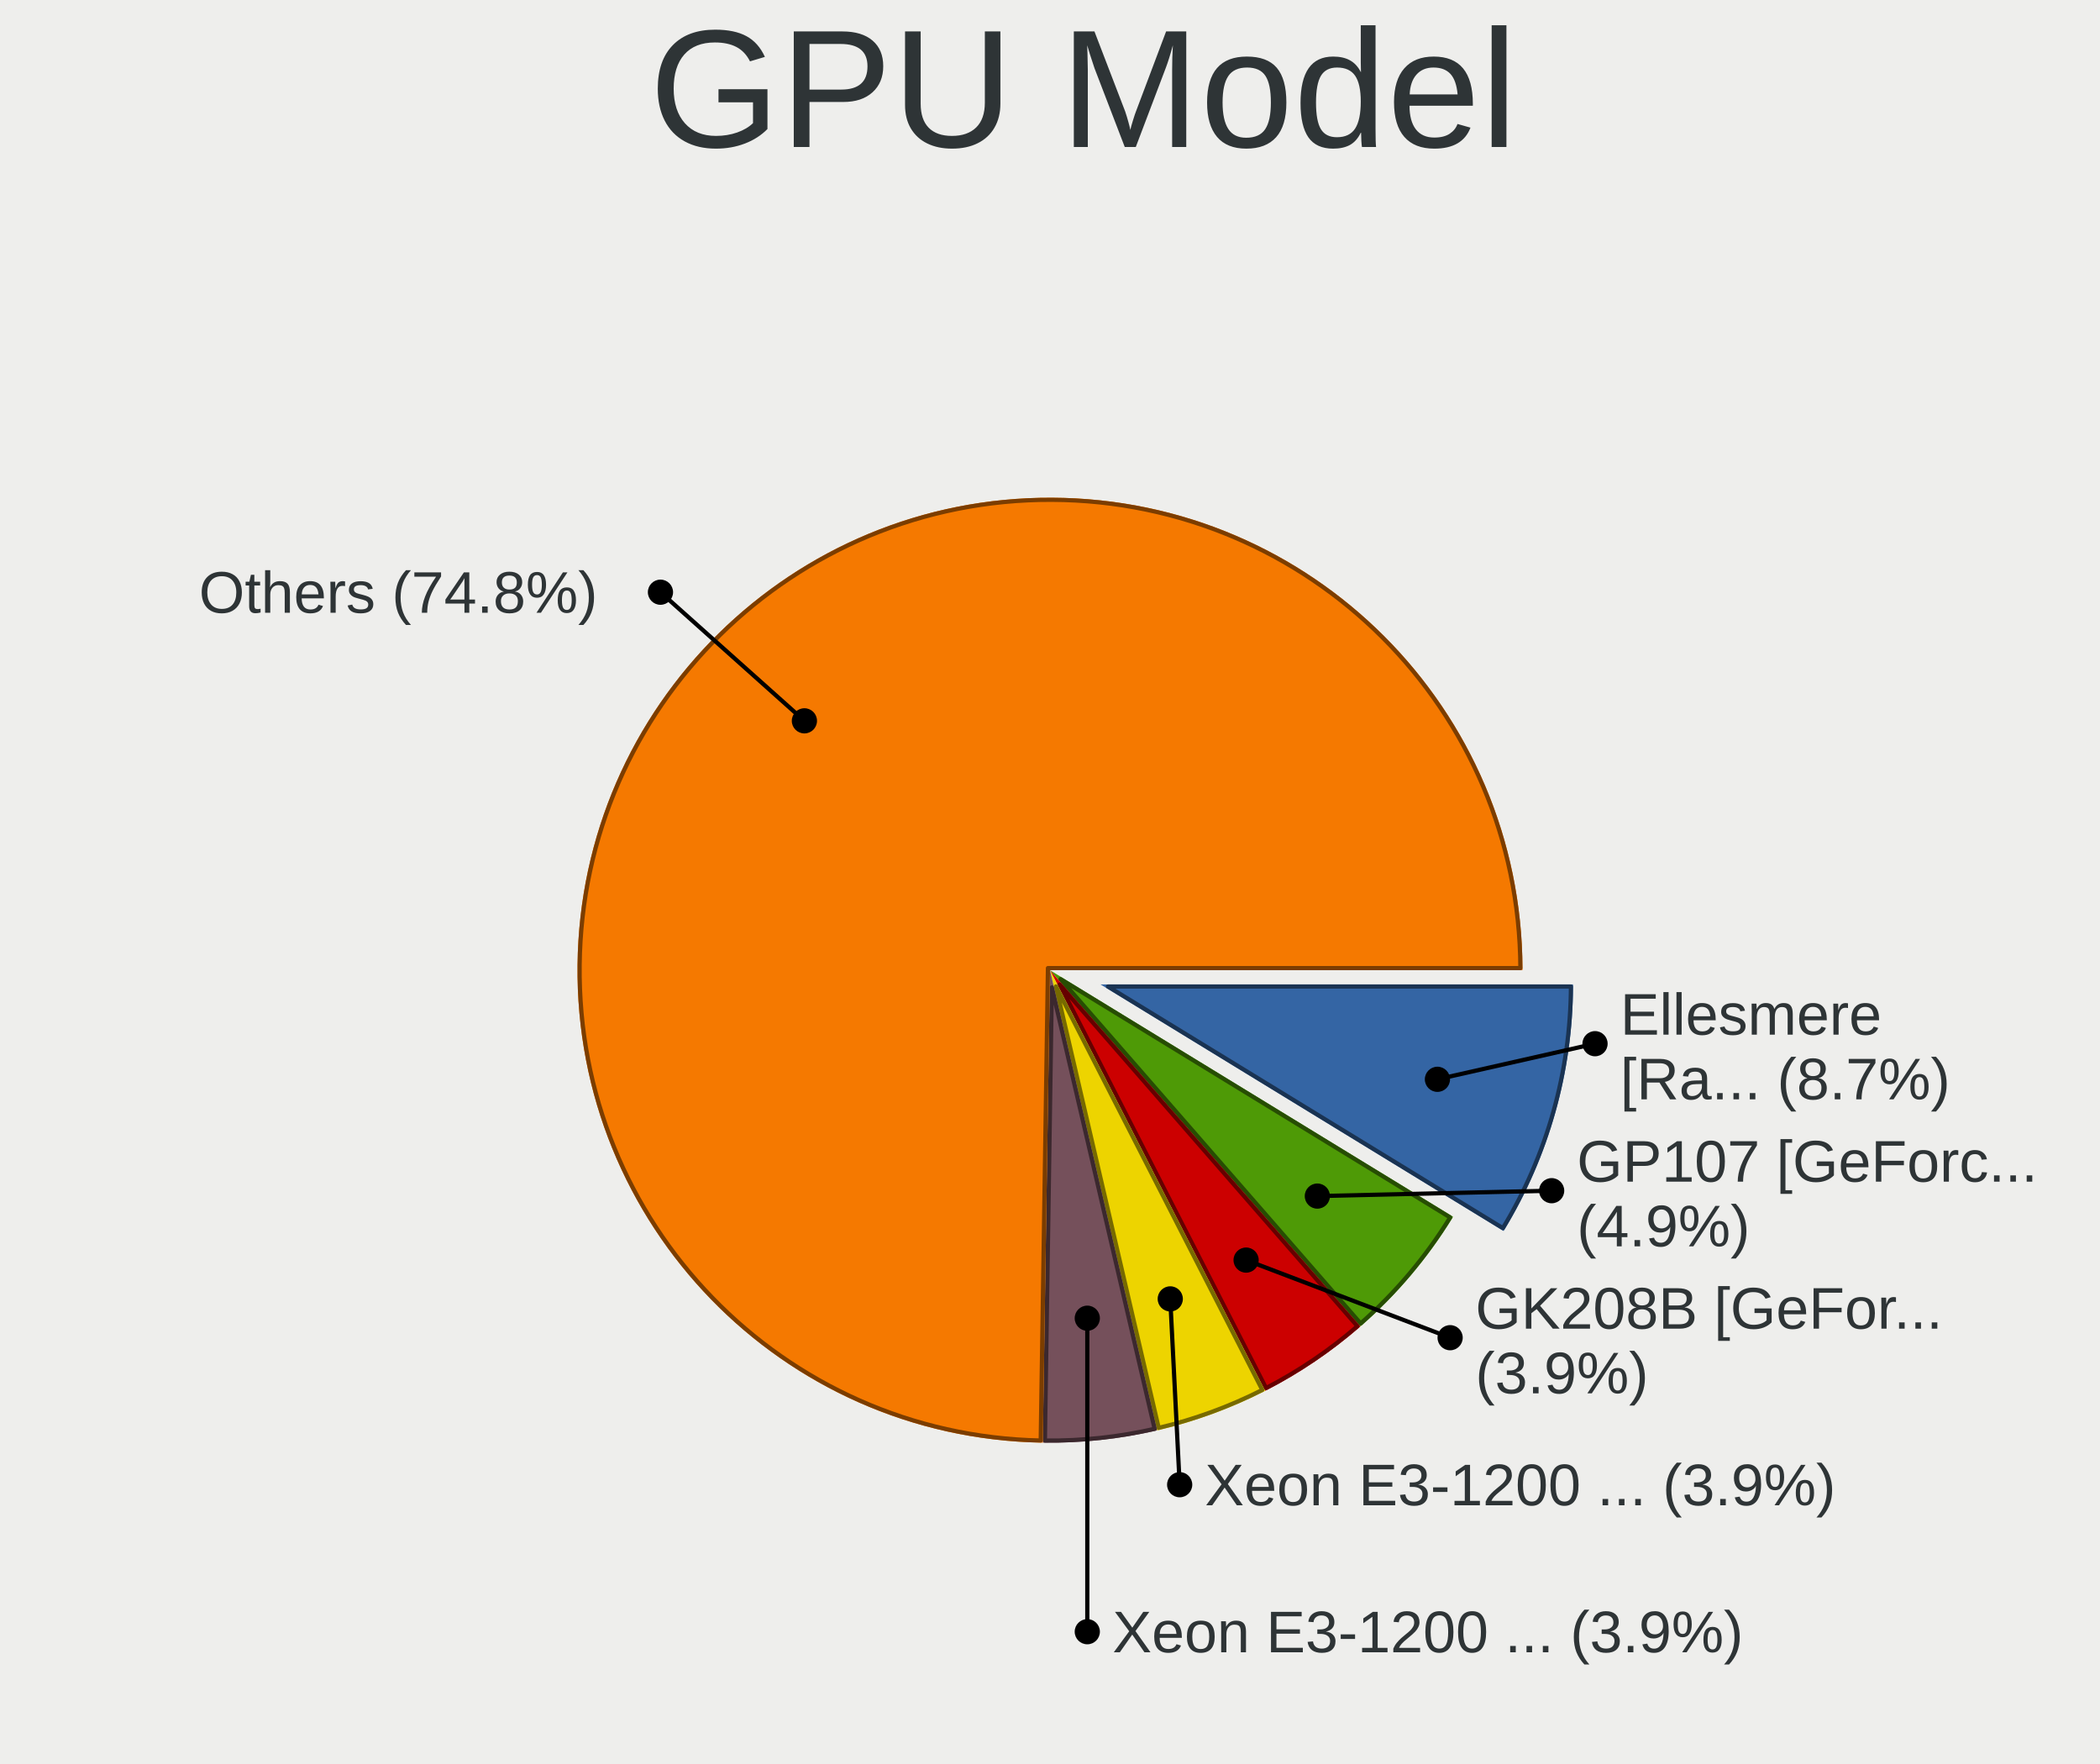
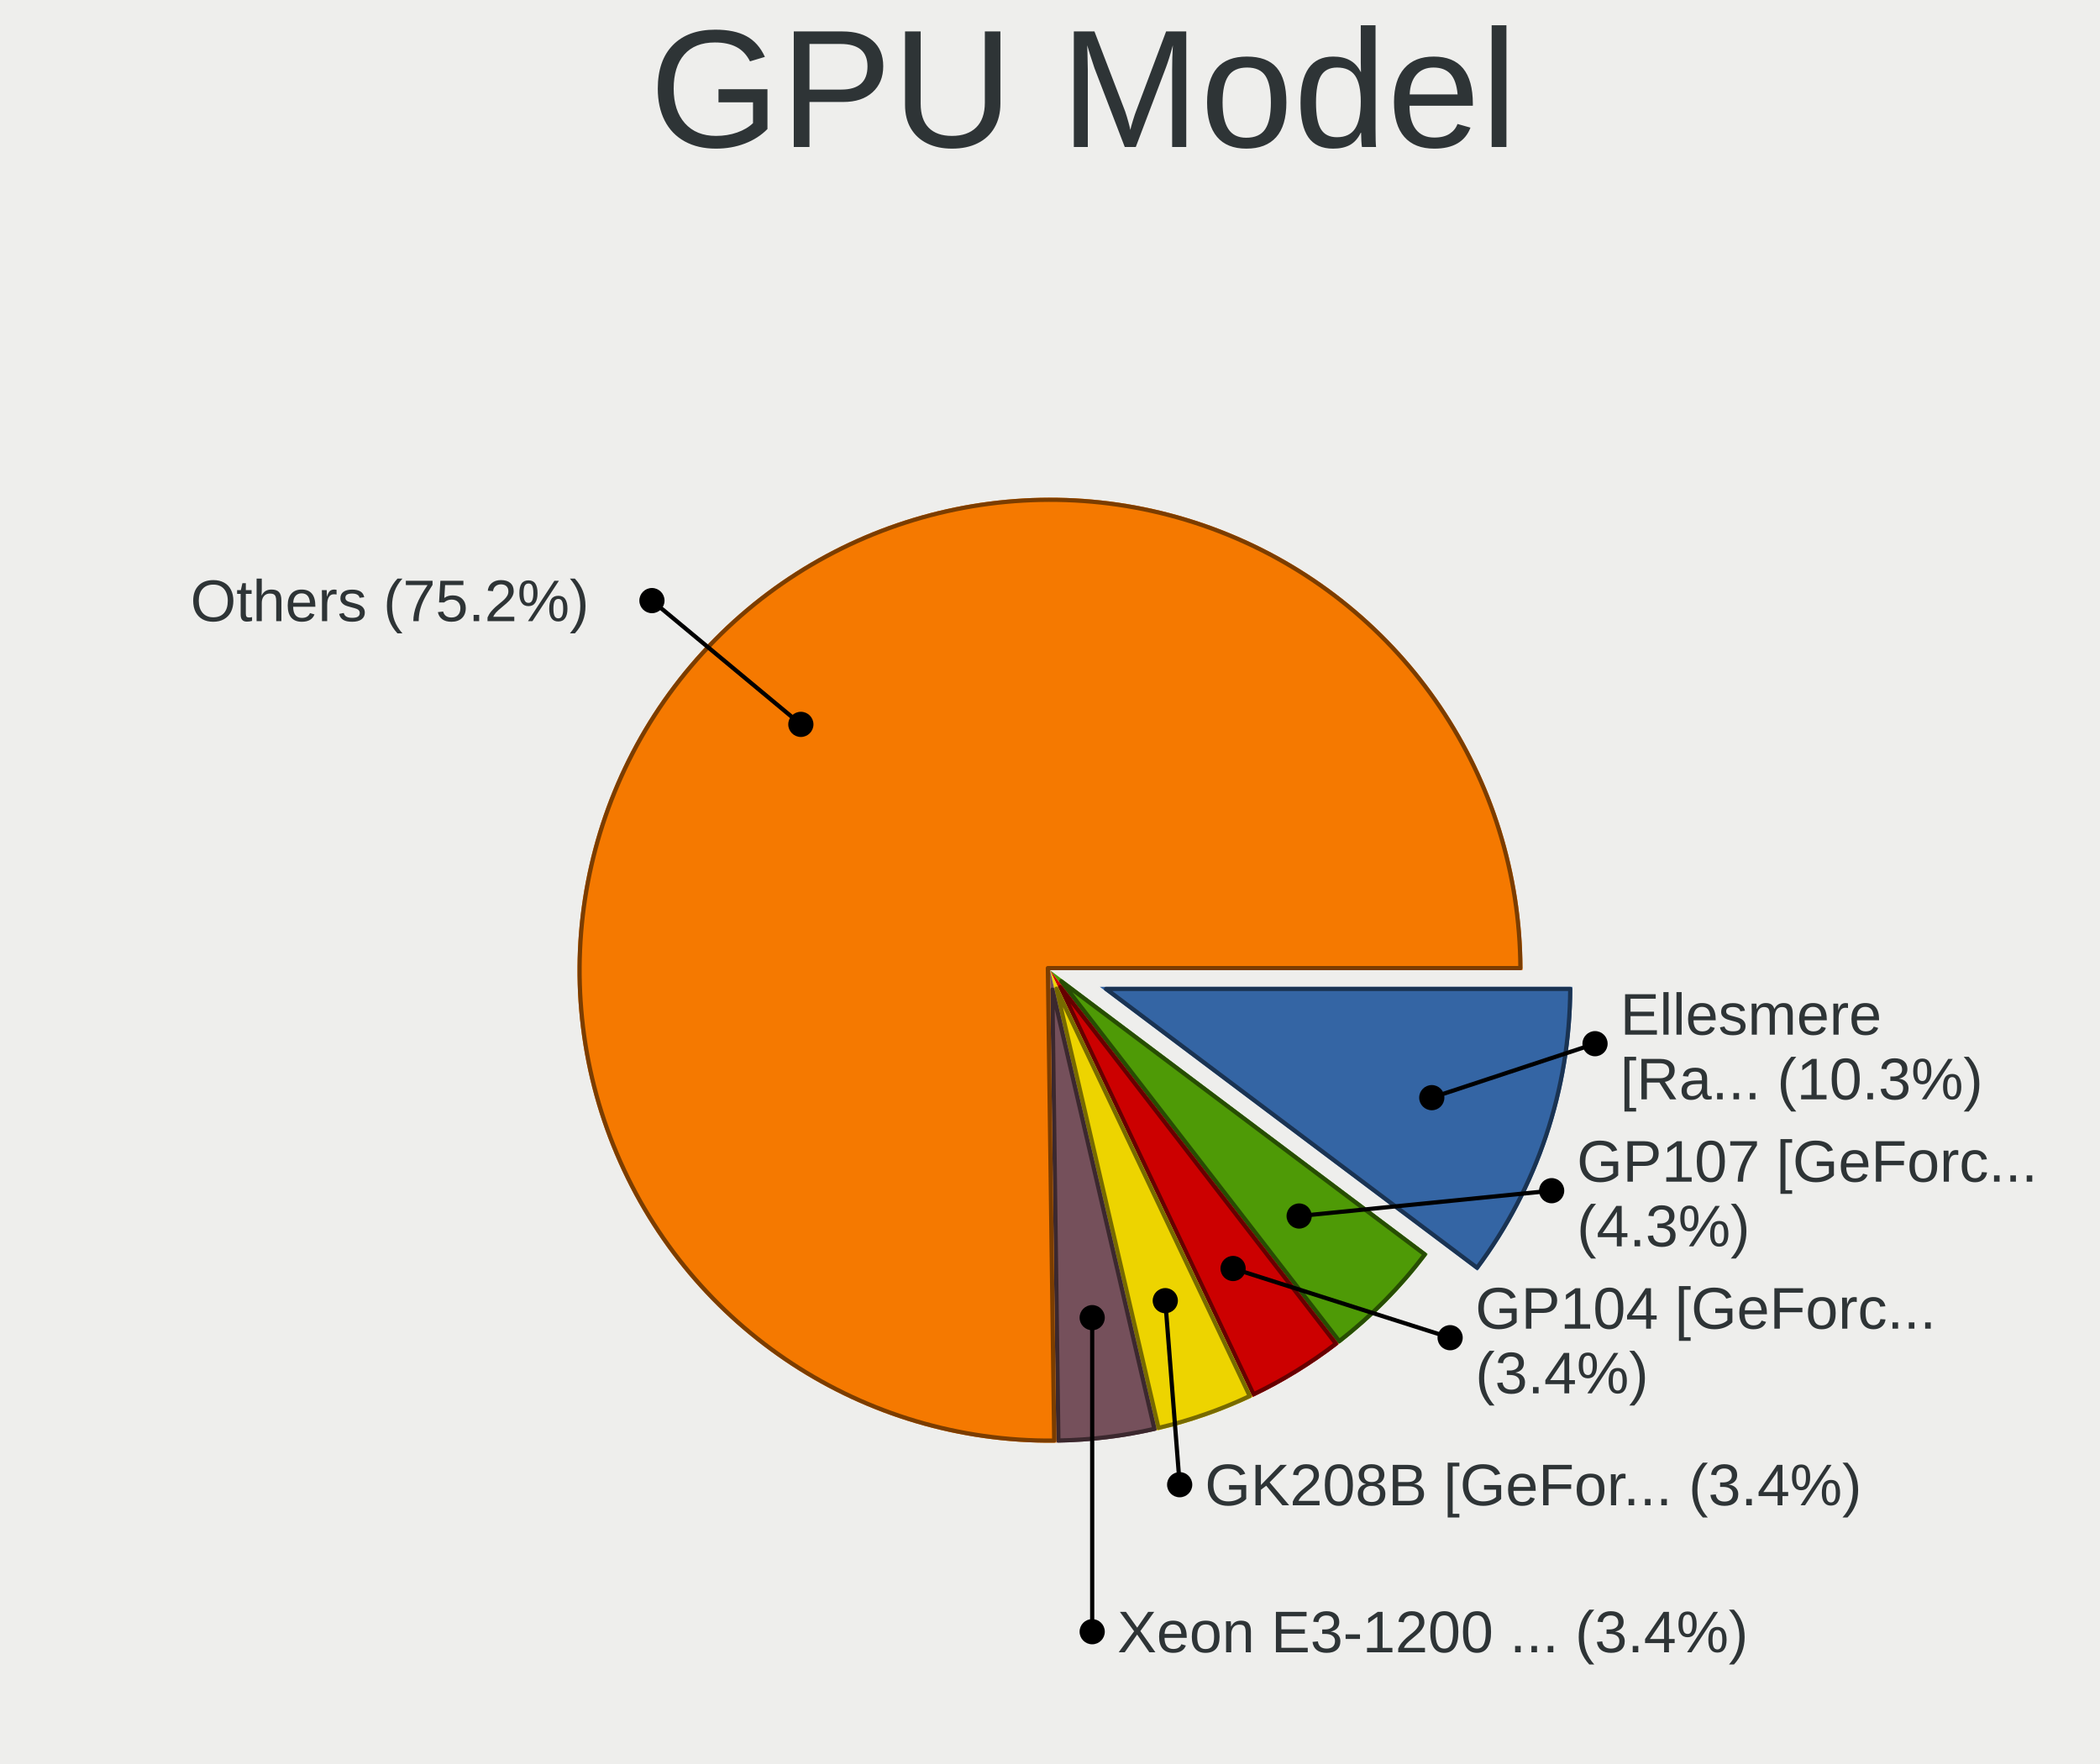
<svg xmlns="http://www.w3.org/2000/svg" width="500" height="420" version="1.0" id="ezcGraph">
  <defs />
  <g id="ezcGraphChart" color-rendering="optimizeQuality" shape-rendering="geometricPrecision" text-rendering="optimizeLegibility">
    <path d=" M 0,420 L 0,0 L 500,0 L 500,420 L 0,420 z " style="fill: #eeeeec; fill-opacity: 1.00; stroke: none;" id="ezcGraphPolygon_1" />
    <path d=" M 0,42 L 0,0 L 500,0 L 500,42 L 0,42 z " style="fill: #000000; fill-opacity: 0.00; stroke: none;" id="ezcGraphPolygon_2" />
-     <path d="M 262.03,234.39 L 374.53,234.39 A 112.50,112.50 0 0,1 358.00,293.10 z" style="fill: #3465a4; fill-opacity: 1.00; stroke: none; cursor: pointer;" id="ezcGraphCircleSector_4" />
-     <path d="M 263.81,234.89 L 374.03,234.89 A 112.00,112.00 0 0,1 357.83,292.41 z" style="fill: none; stroke: #1a3352; stroke-width: 1; stroke-opacity: 1.00; stroke-linecap: round; stroke-linejoin: round;" id="ezcGraphCircleSector_5" />
-     <path d="M 250.00,231.00 L 345.97,289.71 A 112.50,112.50 0 0,1 323.91,315.82 z" style="fill: #4e9a06; fill-opacity: 1.00; stroke: none; cursor: pointer;" id="ezcGraphCircleSector_6" />
-     <path d="M 252.51,233.12 L 345.28,289.87 A 112.00,112.00 0 0,1 323.96,315.11 z" style="fill: none; stroke: #274d03; stroke-width: 1; stroke-opacity: 1.00; stroke-linecap: round; stroke-linejoin: round;" id="ezcGraphCircleSector_7" />
-     <path d="M 250.00,231.00 L 323.91,315.82 A 112.50,112.50 0 0,1 301.23,331.16 z" style="fill: #cc0000; fill-opacity: 1.00; stroke: none; cursor: pointer;" id="ezcGraphCircleSector_8" />
-     <path d="M 252.30,234.40 L 323.20,315.77 A 112.00,112.00 0 0,1 301.44,330.49 z" style="fill: none; stroke: #660000; stroke-width: 1; stroke-opacity: 1.00; stroke-linecap: round; stroke-linejoin: round;" id="ezcGraphCircleSector_9" />
-     <path d="M 250.00,231.00 L 301.23,331.16 A 112.50,112.50 0 0,1 275.51,340.57 z" style="fill: #edd400; fill-opacity: 1.00; stroke: none; cursor: pointer;" id="ezcGraphCircleSector_10" />
-     <path d="M 251.41,234.86 L 300.55,330.94 A 112.00,112.00 0 0,1 275.88,339.97 z" style="fill: none; stroke: #776a00; stroke-width: 1; stroke-opacity: 1.00; stroke-linecap: round; stroke-linejoin: round;" id="ezcGraphCircleSector_11" />
-     <path d="M 250.00,231.00 L 275.51,340.57 A 112.50,112.50 0 0,1 248.28,343.49 z" style="fill: #75505b; fill-opacity: 1.00; stroke: none; cursor: pointer;" id="ezcGraphCircleSector_12" />
-     <path d="M 250.44,235.09 L 274.91,340.20 A 112.00,112.00 0 0,1 248.79,342.99 z" style="fill: none; stroke: #3b282e; stroke-width: 1; stroke-opacity: 1.00; stroke-linecap: round; stroke-linejoin: round;" id="ezcGraphCircleSector_13" />
-     <path d="M 250.00,231.00 L 248.28,343.49 A 112.50,112.50 0 1,1 362.50,231.00 z" style="fill: #f57900; fill-opacity: 1.00; stroke: none;" id="ezcGraphCircleSector_14" />
-     <path d="M 249.51,230.50 L 247.79,342.98 A 112.00,112.00 0 1,1 362.00,230.50 z" style="fill: none; stroke: #7b3d00; stroke-width: 1; stroke-opacity: 1.00; stroke-linecap: round; stroke-linejoin: round;" id="ezcGraphCircleSector_15" />
-     <path d=" M 191.525,171.627 L 157.253,141" style="fill: none; stroke: #000000; stroke-width: 1; stroke-opacity: 1.00; stroke-linecap: round; stroke-linejoin: round;" id="ezcGraphLine_16" />
-     <ellipse cx="191.525" cy="171.627" rx="3" ry="3" style="fill: #000000; fill-opacity: 1.00; stroke: none;" id="ezcGraphCircle_17" />
-     <ellipse cx="157.253" cy="141" rx="3" ry="3" style="fill: #000000; fill-opacity: 1.00; stroke: none;" id="ezcGraphCircle_18" />
-     <path d=" M 342.245,256.978 L 379.769,248.5" style="fill: none; stroke: #000000; stroke-width: 1; stroke-opacity: 1.00; stroke-linecap: round; stroke-linejoin: round;" id="ezcGraphLine_20" />
-     <ellipse cx="342.245" cy="256.978" rx="3" ry="3" style="fill: #000000; fill-opacity: 1.00; stroke: none;" id="ezcGraphCircle_21" />
+     <path d="M 261.86,234.96 L 374.36,234.96 A 112.50,112.50 0 0,1 351.79,302.54 z" style="fill: #3465a4; fill-opacity: 1.00; stroke: none; cursor: pointer;" id="ezcGraphCircleSector_4" />
+     <path d="M 263.35,235.46 L 373.86,235.46 A 112.00,112.00 0 0,1 351.69,301.84 z" style="fill: none; stroke: #1a3352; stroke-width: 1; stroke-opacity: 1.00; stroke-linecap: round; stroke-linejoin: round;" id="ezcGraphCircleSector_5" />
+     <path d="M 250.00,231.00 L 339.94,298.58 A 112.50,112.50 0 0,1 318.78,320.02 z" style="fill: #4e9a06; fill-opacity: 1.00; stroke: none; cursor: pointer;" id="ezcGraphCircleSector_6" />
+     <path d="M 252.66,233.62 L 339.24,298.68 A 112.00,112.00 0 0,1 318.87,319.32 z" style="fill: none; stroke: #274d03; stroke-width: 1; stroke-opacity: 1.00; stroke-linecap: round; stroke-linejoin: round;" id="ezcGraphCircleSector_7" />
+     <path d="M 250.00,231.00 L 318.78,320.02 A 112.50,112.50 0 0,1 298.23,332.64 z" style="fill: #cc0000; fill-opacity: 1.00; stroke: none; cursor: pointer;" id="ezcGraphCircleSector_8" />
+     <path d="M 252.44,234.98 L 318.08,319.93 A 112.00,112.00 0 0,1 298.47,331.97 z" style="fill: none; stroke: #660000; stroke-width: 1; stroke-opacity: 1.00; stroke-linecap: round; stroke-linejoin: round;" id="ezcGraphCircleSector_9" />
+     <path d="M 250.00,231.00 L 298.23,332.64 A 112.50,112.50 0 0,1 275.45,340.58 z" style="fill: #edd400; fill-opacity: 1.00; stroke: none; cursor: pointer;" id="ezcGraphCircleSector_10" />
+     <path d="M 251.54,235.40 L 297.56,332.40 A 112.00,112.00 0 0,1 275.83,339.98 z" style="fill: none; stroke: #776a00; stroke-width: 1; stroke-opacity: 1.00; stroke-linecap: round; stroke-linejoin: round;" id="ezcGraphCircleSector_11" />
+     <path d="M 250.00,231.00 L 275.45,340.58 A 112.50,112.50 0 0,1 251.51,343.49 z" style="fill: #75505b; fill-opacity: 1.00; stroke: none; cursor: pointer;" id="ezcGraphCircleSector_12" />
+     <path d="M 250.56,235.63 L 274.85,340.21 A 112.00,112.00 0 0,1 252.00,342.98 z" style="fill: none; stroke: #3b282e; stroke-width: 1; stroke-opacity: 1.00; stroke-linecap: round; stroke-linejoin: round;" id="ezcGraphCircleSector_13" />
+     <path d="M 250.00,231.00 L 251.51,343.49 A 112.50,112.50 0 1,1 362.50,231.00 z" style="fill: #f57900; fill-opacity: 1.00; stroke: none;" id="ezcGraphCircleSector_14" />
+     <path d="M 249.49,230.50 L 251.00,343.00 A 112.00,112.00 0 1,1 362.00,230.50 z" style="fill: none; stroke: #7b3d00; stroke-width: 1; stroke-opacity: 1.00; stroke-linecap: round; stroke-linejoin: round;" id="ezcGraphCircleSector_15" />
+     <path d=" M 190.68,172.471 L 155.225,143" style="fill: none; stroke: #000000; stroke-width: 1; stroke-opacity: 1.00; stroke-linecap: round; stroke-linejoin: round;" id="ezcGraphLine_16" />
+     <ellipse cx="190.68" cy="172.471" rx="3" ry="3" style="fill: #000000; fill-opacity: 1.00; stroke: none;" id="ezcGraphCircle_17" />
+     <ellipse cx="155.225" cy="143" rx="3" ry="3" style="fill: #000000; fill-opacity: 1.00; stroke: none;" id="ezcGraphCircle_18" />
+     <path d=" M 340.901,261.347 L 379.769,248.5" style="fill: none; stroke: #000000; stroke-width: 1; stroke-opacity: 1.00; stroke-linecap: round; stroke-linejoin: round;" id="ezcGraphLine_20" />
+     <ellipse cx="340.901" cy="261.347" rx="3" ry="3" style="fill: #000000; fill-opacity: 1.00; stroke: none;" id="ezcGraphCircle_21" />
    <ellipse cx="379.769" cy="248.5" rx="3" ry="3" style="fill: #000000; fill-opacity: 1.00; stroke: none;" id="ezcGraphCircle_22" />
-     <path d=" M 313.655,284.782 L 369.44,283.5" style="fill: none; stroke: #000000; stroke-width: 1; stroke-opacity: 1.00; stroke-linecap: round; stroke-linejoin: round;" id="ezcGraphLine_24" />
-     <ellipse cx="313.655" cy="284.782" rx="3" ry="3" style="fill: #000000; fill-opacity: 1.00; stroke: none;" id="ezcGraphCircle_25" />
+     <path d=" M 309.32,289.529 L 369.44,283.5" style="fill: none; stroke: #000000; stroke-width: 1; stroke-opacity: 1.00; stroke-linecap: round; stroke-linejoin: round;" id="ezcGraphLine_24" />
+     <ellipse cx="309.32" cy="289.529" rx="3" ry="3" style="fill: #000000; fill-opacity: 1.00; stroke: none;" id="ezcGraphCircle_25" />
    <ellipse cx="369.44" cy="283.5" rx="3" ry="3" style="fill: #000000; fill-opacity: 1.00; stroke: none;" id="ezcGraphCircle_26" />
-     <path d=" M 296.693,300.023 L 345.268,318.5" style="fill: none; stroke: #000000; stroke-width: 1; stroke-opacity: 1.00; stroke-linecap: round; stroke-linejoin: round;" id="ezcGraphLine_28" />
-     <ellipse cx="296.693" cy="300.023" rx="3" ry="3" style="fill: #000000; fill-opacity: 1.00; stroke: none;" id="ezcGraphCircle_29" />
+     <path d=" M 293.589,302.024 L 345.268,318.5" style="fill: none; stroke: #000000; stroke-width: 1; stroke-opacity: 1.00; stroke-linecap: round; stroke-linejoin: round;" id="ezcGraphLine_28" />
+     <ellipse cx="293.589" cy="302.024" rx="3" ry="3" style="fill: #000000; fill-opacity: 1.00; stroke: none;" id="ezcGraphCircle_29" />
    <ellipse cx="345.268" cy="318.5" rx="3" ry="3" style="fill: #000000; fill-opacity: 1.00; stroke: none;" id="ezcGraphCircle_30" />
-     <path d=" M 278.634,309.259 L 280.875,353.5" style="fill: none; stroke: #000000; stroke-width: 1; stroke-opacity: 1.00; stroke-linecap: round; stroke-linejoin: round;" id="ezcGraphLine_32" />
-     <ellipse cx="278.634" cy="309.259" rx="3" ry="3" style="fill: #000000; fill-opacity: 1.00; stroke: none;" id="ezcGraphCircle_33" />
+     <path d=" M 277.448,309.683 L 280.875,353.5" style="fill: none; stroke: #000000; stroke-width: 1; stroke-opacity: 1.00; stroke-linecap: round; stroke-linejoin: round;" id="ezcGraphLine_32" />
+     <ellipse cx="277.448" cy="309.683" rx="3" ry="3" style="fill: #000000; fill-opacity: 1.00; stroke: none;" id="ezcGraphCircle_33" />
    <ellipse cx="280.875" cy="353.5" rx="3" ry="3" style="fill: #000000; fill-opacity: 1.00; stroke: none;" id="ezcGraphCircle_34" />
-     <path d=" M 258.879,313.859 L 258.879,388.5" style="fill: none; stroke: #000000; stroke-width: 1; stroke-opacity: 1.00; stroke-linecap: round; stroke-linejoin: round;" id="ezcGraphLine_36" />
-     <ellipse cx="258.879" cy="313.859" rx="3" ry="3" style="fill: #000000; fill-opacity: 1.00; stroke: none;" id="ezcGraphCircle_37" />
-     <ellipse cx="258.879" cy="388.5" rx="3" ry="3" style="fill: #000000; fill-opacity: 1.00; stroke: none;" id="ezcGraphCircle_38" />
+     <path d=" M 260.045,313.726 L 260.045,388.5" style="fill: none; stroke: #000000; stroke-width: 1; stroke-opacity: 1.00; stroke-linecap: round; stroke-linejoin: round;" id="ezcGraphLine_36" />
+     <ellipse cx="260.045" cy="313.726" rx="3" ry="3" style="fill: #000000; fill-opacity: 1.00; stroke: none;" id="ezcGraphCircle_37" />
+     <ellipse cx="260.045" cy="388.5" rx="3" ry="3" style="fill: #000000; fill-opacity: 1.00; stroke: none;" id="ezcGraphCircle_38" />
    <g id="ezcGraphTextBox_3">
      <path d=" M 154.1,42 L 154.1,0.5 L 346.4,0.5 L 346.4,42 L 154.1,42 z " style="fill: #ffffff; fill-opacity: 0.00; stroke: none;" id="ezcGraphPolygon_40" />
      <text id="ezcGraphTextBox_3_text" x="154.6" text-length="190.8px" y="35" style="font-size: 40px; font-family: 'Arial'; fill: #2e3436; fill-opacity: 1.00; stroke: none;">GPU Model</text>
    </g>
    <g id="ezcGraphTextBox_19">
-       <path d=" M 46.873,149 L 46.873,133.5 L 152.253,133.5 L 152.253,149 L 46.873,149 z " style="fill: #ffffff; fill-opacity: 0.00; stroke: none;" id="ezcGraphPolygon_41" />
-       <text id="ezcGraphTextBox_19_text" x="47.373" text-length="103.88px" y="145.9" style="font-size: 14px; font-family: 'Arial'; fill: #2e3436; fill-opacity: 1.00; stroke: none;">Others (74.8%)</text>
+       <path d=" M 44.845,151 L 44.845,135.5 L 150.225,135.5 L 150.225,151 L 44.845,151 z " style="fill: #ffffff; fill-opacity: 0.00; stroke: none;" id="ezcGraphPolygon_41" />
+       <text id="ezcGraphTextBox_19_text" x="45.345" text-length="103.88px" y="147.9" style="font-size: 14px; font-family: 'Arial'; fill: #2e3436; fill-opacity: 1.00; stroke: none;">Others (75.2%)</text>
    </g>
    <g id="ezcGraphTextBox_23" style=" cursor: pointer;">
-       <path d=" M 385.269,263.55 L 385.269,233.95 L 483.229,233.95 L 483.229,263.55 L 385.269,263.55 z " style="fill: #ffffff; fill-opacity: 0.00; stroke: none;" id="ezcGraphPolygon_42" />
+       <path d=" M 385.269,263.55 L 385.269,233.95 L 490.649,233.95 L 490.649,263.55 L 385.269,263.55 z " style="fill: #ffffff; fill-opacity: 0.00; stroke: none;" id="ezcGraphPolygon_42" />
      <text id="ezcGraphTextBox_23_text" x="385.769" text-length="66.78px" y="246.35" style="font-size: 14px; font-family: 'Arial'; fill: #2e3436; fill-opacity: 1.00; stroke: none;">Ellesmere</text>
-       <text id="ezcGraphTextBox_23_text" x="385.769" text-length="96.46px" y="261.75" style="font-size: 14px; font-family: 'Arial'; fill: #2e3436; fill-opacity: 1.00; stroke: none;">[Ra... (8.7%)</text>
+       <text id="ezcGraphTextBox_23_text" x="385.769" text-length="103.88px" y="261.75" style="font-size: 14px; font-family: 'Arial'; fill: #2e3436; fill-opacity: 1.00; stroke: none;">[Ra... (10.3%)</text>
    </g>
    <g id="ezcGraphTextBox_27" style=" cursor: pointer;">
      <path d=" M 374.94,298.55 L 374.94,268.95 L 495.161,268.95 L 495.161,298.55 L 374.94,298.55 z " style="fill: #ffffff; fill-opacity: 0.00; stroke: none;" id="ezcGraphPolygon_43" />
      <text id="ezcGraphTextBox_27_text" x="375.44" text-length="118.72px" y="281.35" style="font-size: 14px; font-family: 'Arial'; fill: #2e3436; fill-opacity: 1.00; stroke: none;">GP107 [GeForc...</text>
-       <text id="ezcGraphTextBox_27_text" x="375.44" text-length="44.52px" y="296.75" style="font-size: 14px; font-family: 'Arial'; fill: #2e3436; fill-opacity: 1.00; stroke: none;">(4.9%)</text>
+       <text id="ezcGraphTextBox_27_text" x="375.44" text-length="44.52px" y="296.75" style="font-size: 14px; font-family: 'Arial'; fill: #2e3436; fill-opacity: 1.00; stroke: none;">(4.3%)</text>
    </g>
    <g id="ezcGraphTextBox_31" style=" cursor: pointer;">
      <path d=" M 350.768,333.55 L 350.768,303.95 L 470.988,303.95 L 470.988,333.55 L 350.768,333.55 z " style="fill: #ffffff; fill-opacity: 0.00; stroke: none;" id="ezcGraphPolygon_44" />
-       <text id="ezcGraphTextBox_31_text" x="351.268" text-length="118.72px" y="316.35" style="font-size: 14px; font-family: 'Arial'; fill: #2e3436; fill-opacity: 1.00; stroke: none;">GK208B [GeFor...</text>
-       <text id="ezcGraphTextBox_31_text" x="351.268" text-length="44.52px" y="331.75" style="font-size: 14px; font-family: 'Arial'; fill: #2e3436; fill-opacity: 1.00; stroke: none;">(3.9%)</text>
+       <text id="ezcGraphTextBox_31_text" x="351.268" text-length="118.72px" y="316.35" style="font-size: 14px; font-family: 'Arial'; fill: #2e3436; fill-opacity: 1.00; stroke: none;">GP104 [GeForc...</text>
+       <text id="ezcGraphTextBox_31_text" x="351.268" text-length="44.52px" y="331.75" style="font-size: 14px; font-family: 'Arial'; fill: #2e3436; fill-opacity: 1.00; stroke: none;">(3.4%)</text>
    </g>
    <g id="ezcGraphTextBox_35" style=" cursor: pointer;">
      <path d=" M 286.375,361.5 L 286.375,346 L 458.535,346 L 458.535,361.5 L 286.375,361.5 z " style="fill: #ffffff; fill-opacity: 0.00; stroke: none;" id="ezcGraphPolygon_45" />
-       <text id="ezcGraphTextBox_35_text" x="286.875" text-length="170.66px" y="358.4" style="font-size: 14px; font-family: 'Arial'; fill: #2e3436; fill-opacity: 1.00; stroke: none;">Xeon E3-1200 ... (3.9%)</text>
+       <text id="ezcGraphTextBox_35_text" x="286.875" text-length="170.66px" y="358.4" style="font-size: 14px; font-family: 'Arial'; fill: #2e3436; fill-opacity: 1.00; stroke: none;">GK208B [GeFor... (3.4%)</text>
    </g>
    <g id="ezcGraphTextBox_39" style=" cursor: pointer;">
-       <path d=" M 264.379,396.5 L 264.379,381 L 436.539,381 L 436.539,396.5 L 264.379,396.5 z " style="fill: #ffffff; fill-opacity: 0.00; stroke: none;" id="ezcGraphPolygon_46" />
-       <text id="ezcGraphTextBox_39_text" x="264.879" text-length="170.66px" y="393.4" style="font-size: 14px; font-family: 'Arial'; fill: #2e3436; fill-opacity: 1.00; stroke: none;">Xeon E3-1200 ... (3.9%)</text>
+       <path d=" M 265.545,396.5 L 265.545,381 L 437.705,381 L 437.705,396.5 L 265.545,396.5 z " style="fill: #ffffff; fill-opacity: 0.00; stroke: none;" id="ezcGraphPolygon_46" />
+       <text id="ezcGraphTextBox_39_text" x="266.045" text-length="170.66px" y="393.4" style="font-size: 14px; font-family: 'Arial'; fill: #2e3436; fill-opacity: 1.00; stroke: none;">Xeon E3-1200 ... (3.4%)</text>
    </g>
  </g>
</svg>
